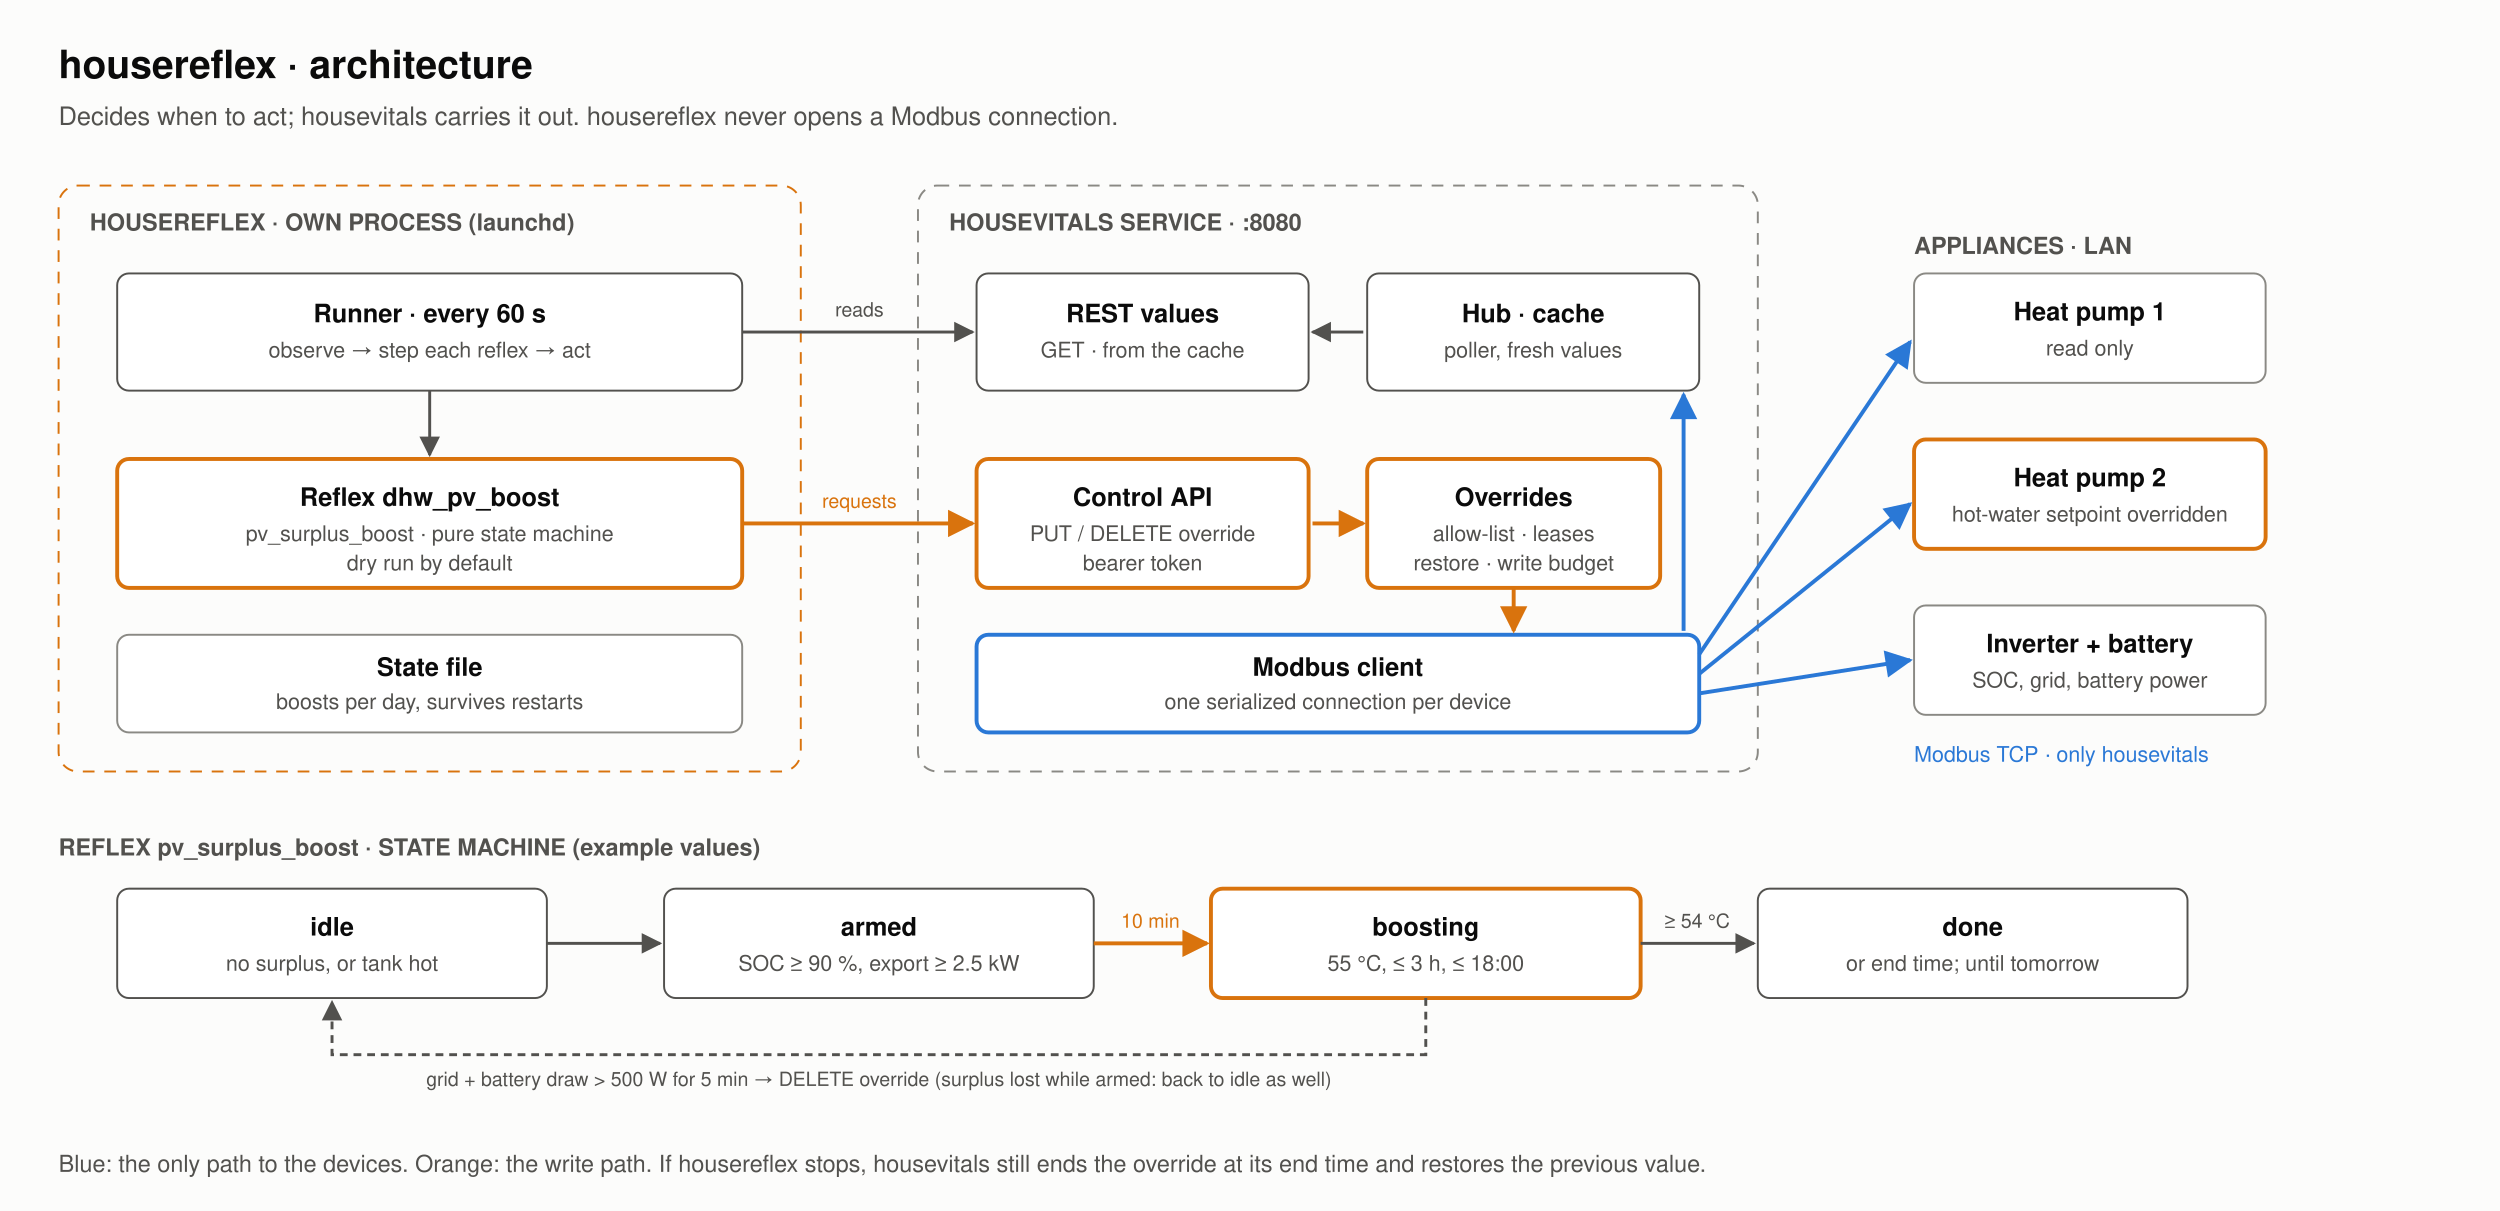
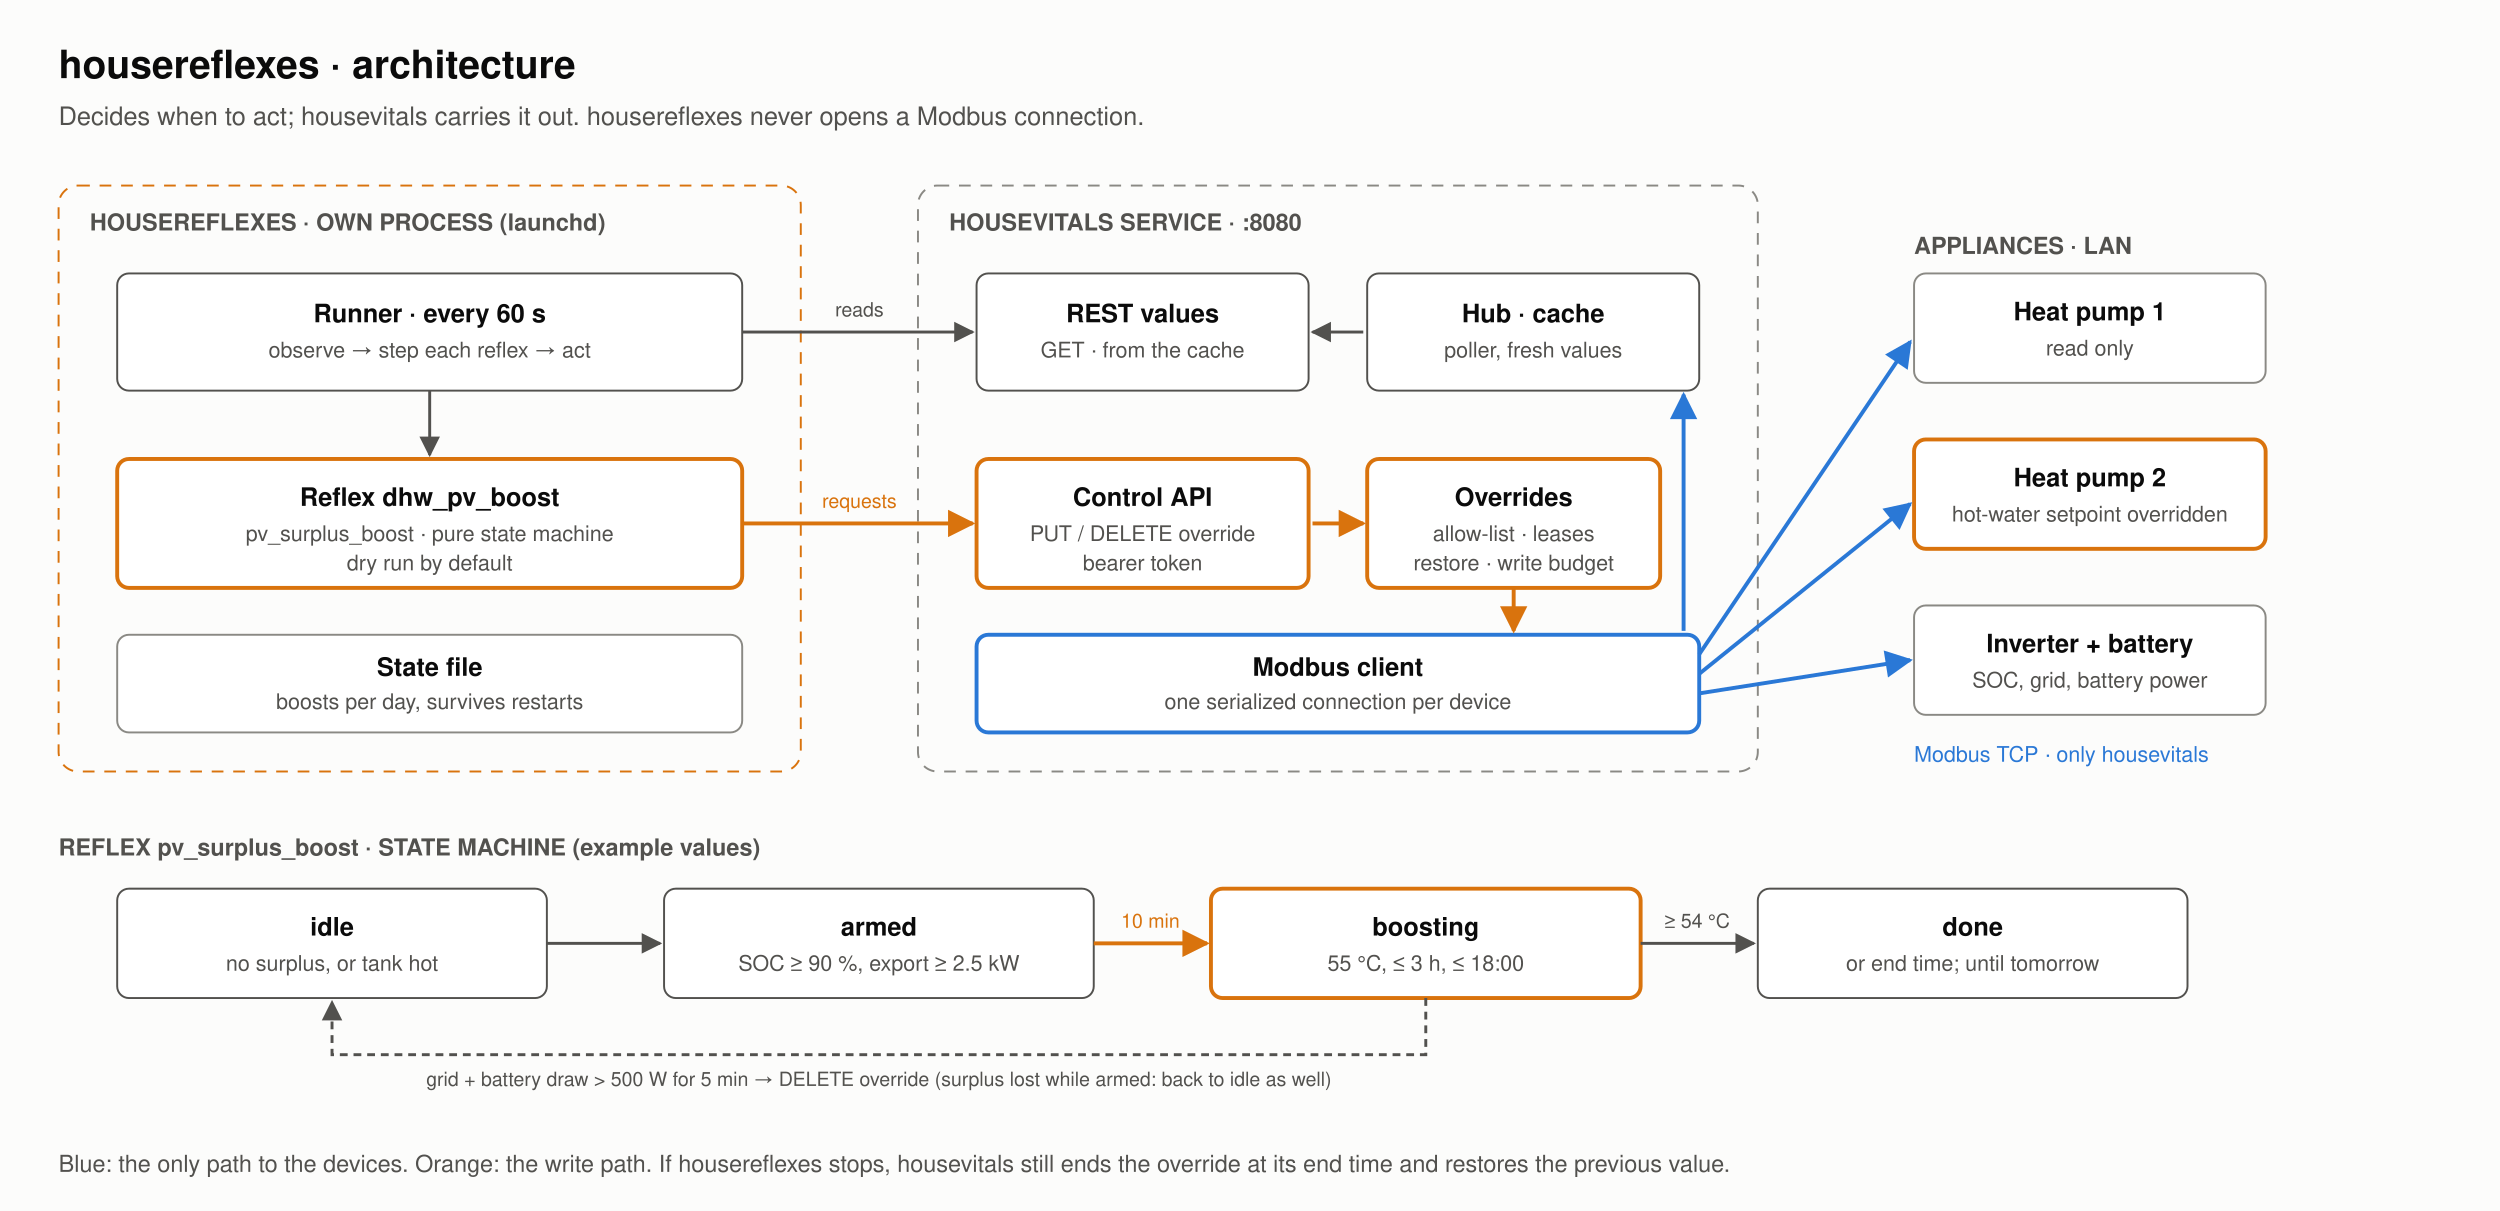
- <svg xmlns="http://www.w3.org/2000/svg" viewBox="0 0 1280 620" role="img" aria-label="housereflex architecture: housereflex reads live values from housevitals and requests time-limited overrides through its control API; housevitals is the only Modbus client and writes, verifies and restores the setpoint." font-family="Helvetica, Arial, sans-serif">
+ <svg xmlns="http://www.w3.org/2000/svg" viewBox="0 0 1280 620" role="img" aria-label="housereflexes architecture: housereflexes reads live values from housevitals and requests time-limited overrides through its control API; housevitals is the only Modbus client and writes, verifies and restores the setpoint." font-family="Helvetica, Arial, sans-serif">
  <defs>
    <marker id="arrow" viewBox="0 0 10 10" refX="9" refY="5" markerWidth="7" markerHeight="7" orient="auto-start-reverse">
      <path d="M0,0 L10,5 L0,10 z" fill="#52514e" />
    </marker>
    <marker id="arrow-blue" viewBox="0 0 10 10" refX="9" refY="5" markerWidth="7" markerHeight="7" orient="auto-start-reverse">
      <path d="M0,0 L10,5 L0,10 z" fill="#2a78d6" />
    </marker>
    <marker id="arrow-orange" viewBox="0 0 10 10" refX="9" refY="5" markerWidth="7" markerHeight="7" orient="auto-start-reverse">
      <path d="M0,0 L10,5 L0,10 z" fill="#d9730d" />
    </marker>
  </defs>
  <rect width="1280" height="620" fill="#fcfcfb" />
-   <text x="30" y="40" font-size="20" font-weight="bold" fill="#0b0b0b">housereflex · architecture</text>
-   <text x="30" y="64" font-size="13" fill="#52514e">Decides when to act; housevitals carries it out. housereflex never opens a Modbus connection.</text>
+   <text x="30" y="40" font-size="20" font-weight="bold" fill="#0b0b0b">housereflexes · architecture</text>
+   <text x="30" y="64" font-size="13" fill="#52514e">Decides when to act; housevitals carries it out. housereflexes never opens a Modbus connection.</text>
  <rect x="30" y="95" width="380" height="300" rx="10" fill="none" stroke="#d9730d" stroke-dasharray="6 5" />
-   <text x="46" y="118" font-size="12" font-weight="bold" fill="#52514e">HOUSEREFLEX · OWN PROCESS (launchd)</text>
+   <text x="46" y="118" font-size="12" font-weight="bold" fill="#52514e">HOUSEREFLEXES · OWN PROCESS (launchd)</text>
  <rect x="60" y="140" width="320" height="60" rx="6" fill="#ffffff" stroke="#52514e" />
  <text x="220" y="165" text-anchor="middle" font-size="13" font-weight="bold" fill="#0b0b0b">Runner · every 60 s</text>
  <text x="220" y="183" text-anchor="middle" font-size="11" fill="#52514e">observe → step each reflex → act</text>
  <rect x="60" y="235" width="320" height="66" rx="6" fill="#ffffff" stroke="#d9730d" stroke-width="2" />
  <text x="220" y="259" text-anchor="middle" font-size="13" font-weight="bold" fill="#0b0b0b">Reflex dhw_pv_boost</text>
  <text x="220" y="277" text-anchor="middle" font-size="11" fill="#52514e">pv_surplus_boost · pure state machine</text>
  <text x="220" y="292" text-anchor="middle" font-size="11" fill="#52514e">dry run by default</text>
  <line x1="220" y1="200" x2="220" y2="233" stroke="#52514e" stroke-width="1.5" marker-end="url(#arrow)" />
  <rect x="60" y="325" width="320" height="50" rx="6" fill="#ffffff" stroke="#8a8984" />
  <text x="220" y="346" text-anchor="middle" font-size="13" font-weight="bold" fill="#0b0b0b">State file</text>
  <text x="220" y="363" text-anchor="middle" font-size="11" fill="#52514e">boosts per day, survives restarts</text>
  <rect x="470" y="95" width="430" height="300" rx="10" fill="none" stroke="#8a8984" stroke-dasharray="6 5" />
  <text x="486" y="118" font-size="12" font-weight="bold" fill="#52514e">HOUSEVITALS SERVICE · :8080</text>
  <rect x="500" y="140" width="170" height="60" rx="6" fill="#ffffff" stroke="#52514e" />
  <text x="585" y="165" text-anchor="middle" font-size="13" font-weight="bold" fill="#0b0b0b">REST values</text>
  <text x="585" y="183" text-anchor="middle" font-size="11" fill="#52514e">GET · from the cache</text>
  <rect x="700" y="140" width="170" height="60" rx="6" fill="#ffffff" stroke="#52514e" />
  <text x="785" y="165" text-anchor="middle" font-size="13" font-weight="bold" fill="#0b0b0b">Hub · cache</text>
  <text x="785" y="183" text-anchor="middle" font-size="11" fill="#52514e">poller, fresh values</text>
  <line x1="698" y1="170" x2="672" y2="170" stroke="#52514e" stroke-width="1.5" marker-end="url(#arrow)" />
  <rect x="500" y="235" width="170" height="66" rx="6" fill="#ffffff" stroke="#d9730d" stroke-width="2" />
  <text x="585" y="259" text-anchor="middle" font-size="13" font-weight="bold" fill="#0b0b0b">Control API</text>
  <text x="585" y="277" text-anchor="middle" font-size="11" fill="#52514e">PUT / DELETE override</text>
  <text x="585" y="292" text-anchor="middle" font-size="11" fill="#52514e">bearer token</text>
  <rect x="700" y="235" width="150" height="66" rx="6" fill="#ffffff" stroke="#d9730d" stroke-width="2" />
  <text x="775" y="259" text-anchor="middle" font-size="13" font-weight="bold" fill="#0b0b0b">Overrides</text>
  <text x="775" y="277" text-anchor="middle" font-size="11" fill="#52514e">allow-list · leases</text>
  <text x="775" y="292" text-anchor="middle" font-size="11" fill="#52514e">restore · write budget</text>
  <line x1="672" y1="268" x2="698" y2="268" stroke="#d9730d" stroke-width="2" marker-end="url(#arrow-orange)" />
  <rect x="500" y="325" width="370" height="50" rx="6" fill="#ffffff" stroke="#2a78d6" stroke-width="2" />
  <text x="685" y="346" text-anchor="middle" font-size="13" font-weight="bold" fill="#0b0b0b">Modbus client</text>
  <text x="685" y="363" text-anchor="middle" font-size="11" fill="#52514e">one serialized connection per device</text>
  <line x1="775" y1="301" x2="775" y2="323" stroke="#d9730d" stroke-width="2" marker-end="url(#arrow-orange)" />
  <line x1="862" y1="323" x2="862" y2="202" stroke="#2a78d6" stroke-width="2" marker-end="url(#arrow-blue)" />
  <line x1="380" y1="170" x2="498" y2="170" stroke="#52514e" stroke-width="1.5" marker-end="url(#arrow)" />
  <text x="440" y="162" text-anchor="middle" font-size="10" fill="#52514e">reads</text>
  <line x1="380" y1="268" x2="498" y2="268" stroke="#d9730d" stroke-width="2" marker-end="url(#arrow-orange)" />
  <text x="440" y="260" text-anchor="middle" font-size="10" fill="#d9730d">requests</text>
  <text x="980" y="130" font-size="12" font-weight="bold" fill="#52514e">APPLIANCES · LAN</text>
  <g font-size="13" fill="#0b0b0b">
    <rect x="980" y="140" width="180" height="56" rx="6" fill="#ffffff" stroke="#8a8984" />
    <text x="1070" y="164" text-anchor="middle" font-weight="bold">Heat pump 1</text>
    <text x="1070" y="182" text-anchor="middle" font-size="11" fill="#52514e">read only</text>
    <rect x="980" y="225" width="180" height="56" rx="6" fill="#ffffff" stroke="#d9730d" stroke-width="2" />
    <text x="1070" y="249" text-anchor="middle" font-weight="bold">Heat pump 2</text>
    <text x="1070" y="267" text-anchor="middle" font-size="11" fill="#52514e">hot-water setpoint overridden</text>
    <rect x="980" y="310" width="180" height="56" rx="6" fill="#ffffff" stroke="#8a8984" />
    <text x="1070" y="334" text-anchor="middle" font-weight="bold">Inverter + battery</text>
    <text x="1070" y="352" text-anchor="middle" font-size="11" fill="#52514e">SOC, grid, battery power</text>
  </g>
  <g stroke="#2a78d6" stroke-width="2" fill="none" marker-end="url(#arrow-blue)">
    <line x1="870" y1="335" x2="978" y2="175" />
    <line x1="870" y1="345" x2="978" y2="258" />
    <line x1="870" y1="355" x2="978" y2="338" />
  </g>
  <text x="980" y="390" font-size="11" fill="#2a78d6">Modbus TCP · only housevitals</text>
  <text x="30" y="438" font-size="12" font-weight="bold" fill="#52514e">REFLEX pv_surplus_boost · STATE MACHINE (example values)</text>
  <g font-size="13" fill="#0b0b0b">
    <rect x="60" y="455" width="220" height="56" rx="6" fill="#ffffff" stroke="#52514e" />
    <text x="170" y="479" text-anchor="middle" font-weight="bold">idle</text>
    <text x="170" y="497" text-anchor="middle" font-size="11" fill="#52514e">no surplus, or tank hot</text>
    <rect x="340" y="455" width="220" height="56" rx="6" fill="#ffffff" stroke="#52514e" />
    <text x="450" y="479" text-anchor="middle" font-weight="bold">armed</text>
    <text x="450" y="497" text-anchor="middle" font-size="11" fill="#52514e">SOC ≥ 90 %, export ≥ 2.5 kW</text>
    <rect x="620" y="455" width="220" height="56" rx="6" fill="#ffffff" stroke="#d9730d" stroke-width="2" />
    <text x="730" y="479" text-anchor="middle" font-weight="bold">boosting</text>
    <text x="730" y="497" text-anchor="middle" font-size="11" fill="#52514e">55 °C, ≤ 3 h, ≤ 18:00</text>
    <rect x="900" y="455" width="220" height="56" rx="6" fill="#ffffff" stroke="#52514e" />
    <text x="1010" y="479" text-anchor="middle" font-weight="bold">done</text>
    <text x="1010" y="497" text-anchor="middle" font-size="11" fill="#52514e">or end time; until tomorrow</text>
  </g>
  <line x1="280" y1="483" x2="338" y2="483" stroke="#52514e" stroke-width="1.5" marker-end="url(#arrow)" />
  <line x1="560" y1="483" x2="618" y2="483" stroke="#d9730d" stroke-width="2" marker-end="url(#arrow-orange)" />
  <text x="589" y="475" text-anchor="middle" font-size="10" fill="#d9730d">10 min</text>
  <line x1="840" y1="483" x2="898" y2="483" stroke="#52514e" stroke-width="1.5" marker-end="url(#arrow)" />
  <text x="869" y="475" text-anchor="middle" font-size="10" fill="#52514e">≥ 54 °C</text>
  <polyline points="730,511 730,540 170,540 170,513" fill="none" stroke="#52514e" stroke-width="1.5" stroke-dasharray="4 3" marker-end="url(#arrow)" />
  <text x="450" y="556" text-anchor="middle" font-size="10" fill="#52514e">grid + battery draw &gt; 500 W for 5 min → DELETE override (surplus lost while armed: back to idle as well)</text>
-   <text x="30" y="600" font-size="12" fill="#52514e">Blue: the only path to the devices. Orange: the write path. If housereflex stops, housevitals still ends the override at its end time and restores the previous value.</text>
+   <text x="30" y="600" font-size="12" fill="#52514e">Blue: the only path to the devices. Orange: the write path. If housereflexes stops, housevitals still ends the override at its end time and restores the previous value.</text>
</svg>
